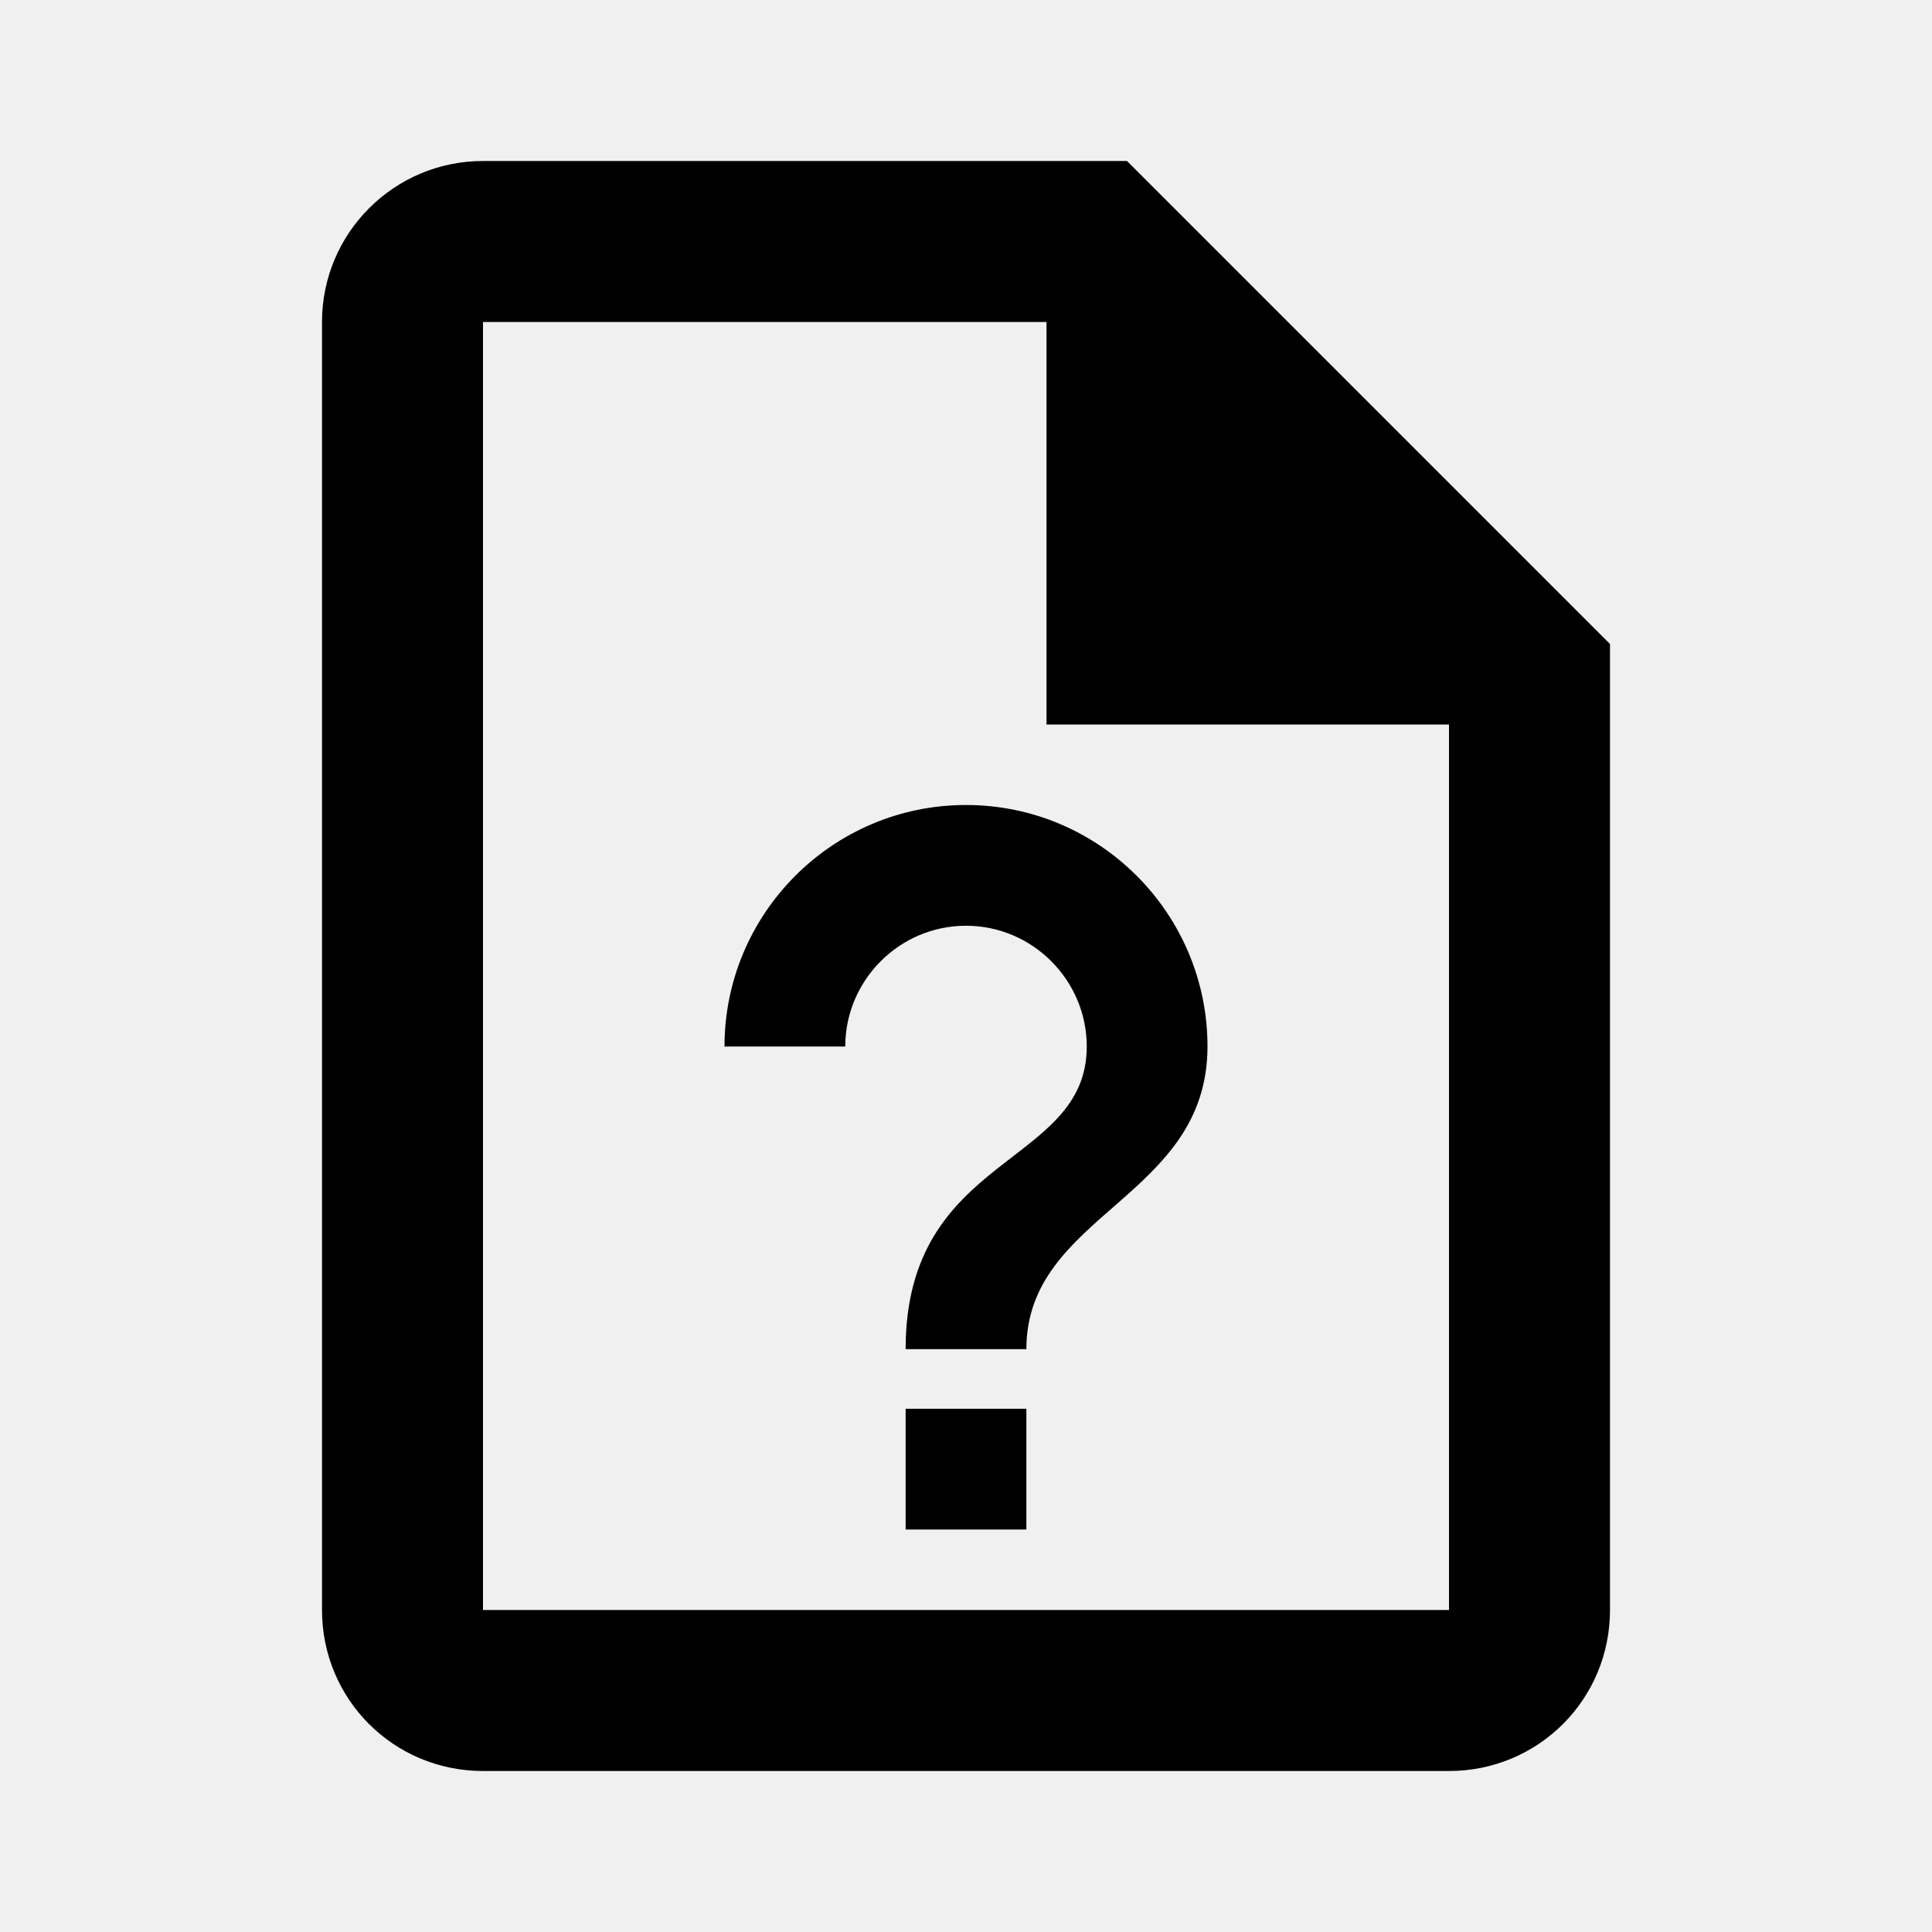
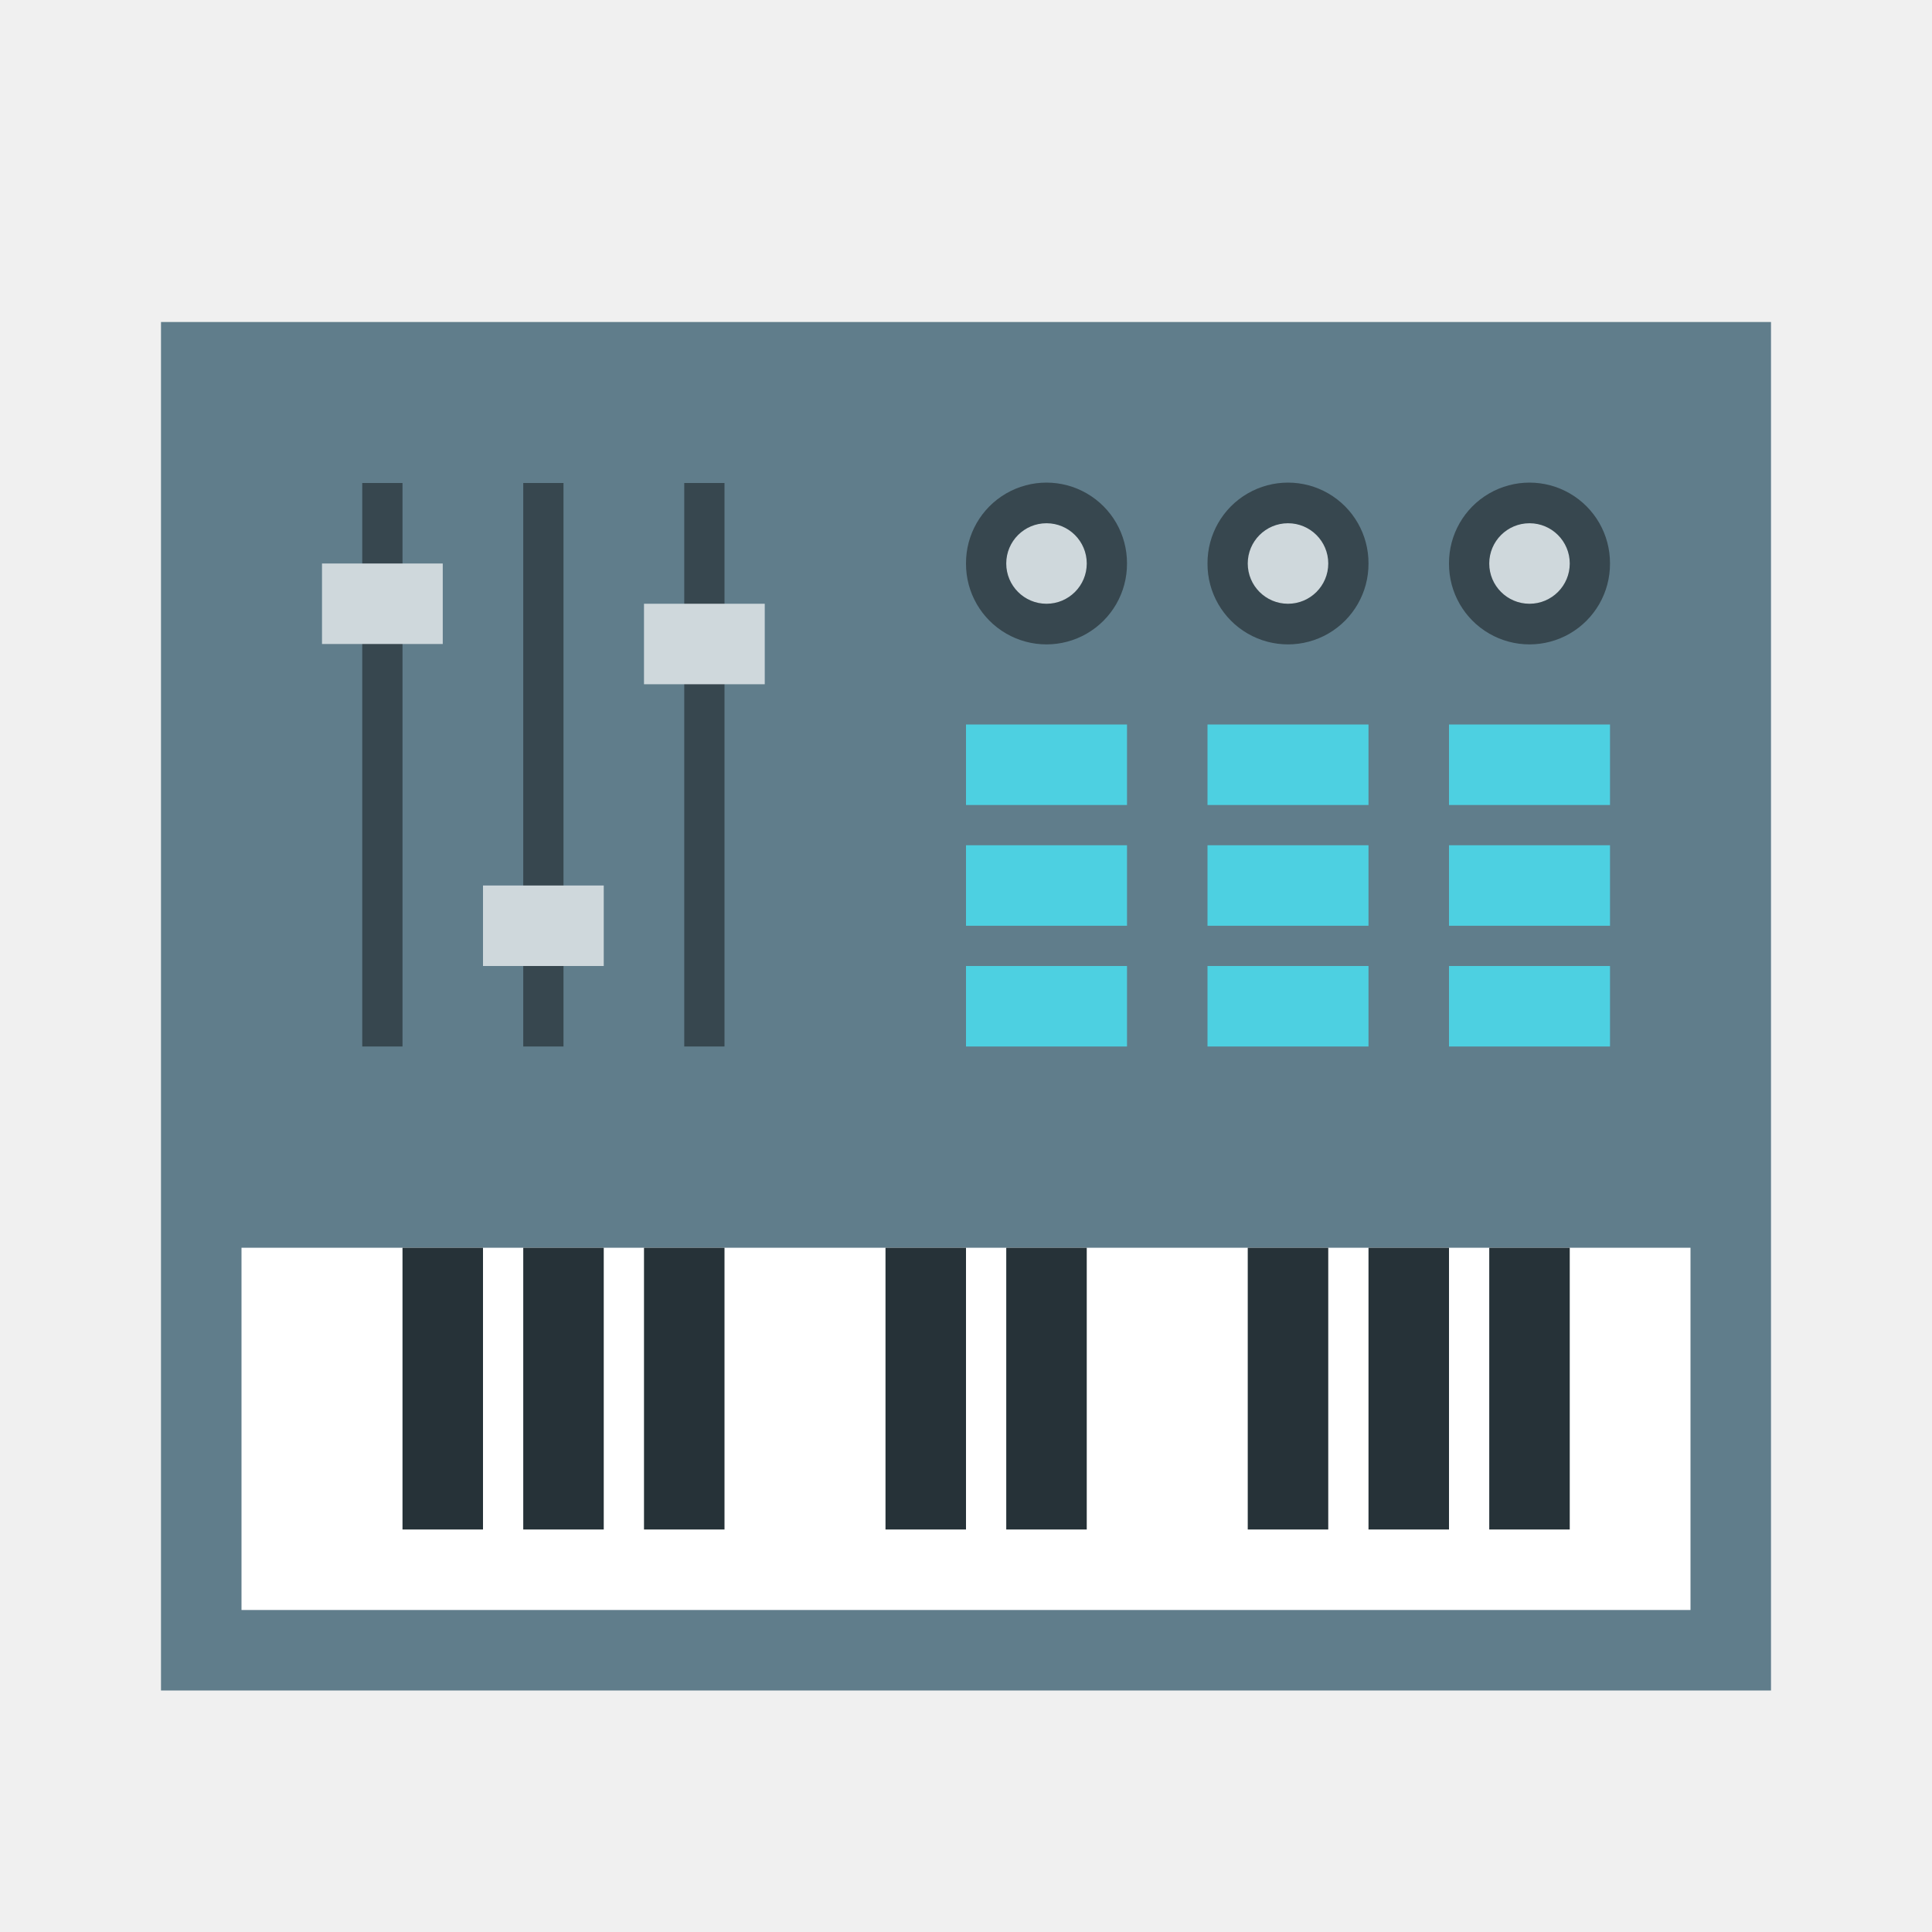
- <svg xmlns="http://www.w3.org/2000/svg" aria-hidden="true" role="img" class="iconify iconify--mdi" width="32" height="32" preserveAspectRatio="xMidYMid meet" viewBox="0 0 24 24">
-   <path fill="currentColor" d="M14 2H6a2 2 0 0 0-2 2v16c0 1.11.89 2 2 2h12c1.11 0 2-.89 2-2V8l-6-6m4 18H6V4h7v5h5v11m-3-7c0 1.89-2.25 2.07-2.25 3.76h-1.5c0-2.44 2.25-2.26 2.25-3.76c0-.82-.67-1.5-1.5-1.5s-1.5.68-1.5 1.5H9c0-1.65 1.34-3 3-3s3 1.35 3 3m-2.25 4.5V19h-1.5v-1.5h1.5Z" />
+ <svg xmlns="http://www.w3.org/2000/svg" viewBox="0 0 1024 1024" version="1.1" p-id="3474" width="200" height="200">
+   <path d="M85.333 170.667h853.333v725.333H85.333z" fill="#607D8B" p-id="3475" />
+   <path d="M128 661.333h768v192H128z" fill="#FFFFFF" p-id="3476" />
+   <path d="M213.333 661.333h42.667v149.333h-42.667zM277.333 661.333h42.667v149.333h-42.667zM341.333 661.333h42.667v149.333h-42.667zM469.333 661.333h42.667v149.333h-42.667zM533.333 661.333h42.667v149.333h-42.667zM661.333 661.333h42.667v149.333h-42.667zM725.333 661.333h42.667v149.333h-42.667zM789.333 661.333h42.667v149.333h-42.667z" fill="#263238" p-id="3477" />
+   <path d="M192 256h21.333v298.667H192z" fill="#37474F" p-id="3478" />
+   <path d="M170.667 298.667h64v42.667H170.667z" fill="#CFD8DC" p-id="3479" />
+   <path d="M277.333 256h21.333v298.667h-21.333z" fill="#37474F" p-id="3480" />
+   <path d="M256 469.333h64v42.667h-64z" fill="#CFD8DC" p-id="3481" />
+   <path d="M362.667 256h21.333v298.667h-21.333z" fill="#37474F" p-id="3482" />
+   <path d="M341.333 320h64v42.667h-64z" fill="#CFD8DC" p-id="3483" />
+   <path d="M554.667 298.667m-42.667 0a42.667 42.667 0 1 0 85.333 0 42.667 42.667 0 1 0-85.333 0Z" fill="#37474F" p-id="3484" />
+   <path d="M554.667 298.667m-21.333 0a21.333 21.333 0 1 0 42.667 0 21.333 21.333 0 1 0-42.667 0Z" fill="#CFD8DC" p-id="3485" />
+   <path d="M682.667 298.667m-42.667 0a42.667 42.667 0 1 0 85.333 0 42.667 42.667 0 1 0-85.333 0Z" fill="#37474F" p-id="3486" />
+   <path d="M682.667 298.667m-21.333 0a21.333 21.333 0 1 0 42.667 0 21.333 21.333 0 1 0-42.667 0Z" fill="#CFD8DC" p-id="3487" />
+   <path d="M810.667 298.667m-42.667 0a42.667 42.667 0 1 0 85.333 0 42.667 42.667 0 1 0-85.333 0Z" fill="#37474F" p-id="3488" />
+   <path d="M810.667 298.667m-21.333 0a21.333 21.333 0 1 0 42.667 0 21.333 21.333 0 1 0-42.667 0Z" fill="#CFD8DC" p-id="3489" />
+   <path d="M512 448h85.333v42.667h-85.333zM640 448h85.333v42.667h-85.333zM768 448h85.333v42.667h-85.333zM512 384h85.333v42.667h-85.333zM640 384h85.333v42.667h-85.333zM768 384h85.333v42.667h-85.333zM512 512h85.333v42.667h-85.333zM640 512h85.333v42.667h-85.333zM768 512h85.333v42.667h-85.333z" fill="#4DD0E1" p-id="3490" />
</svg>
